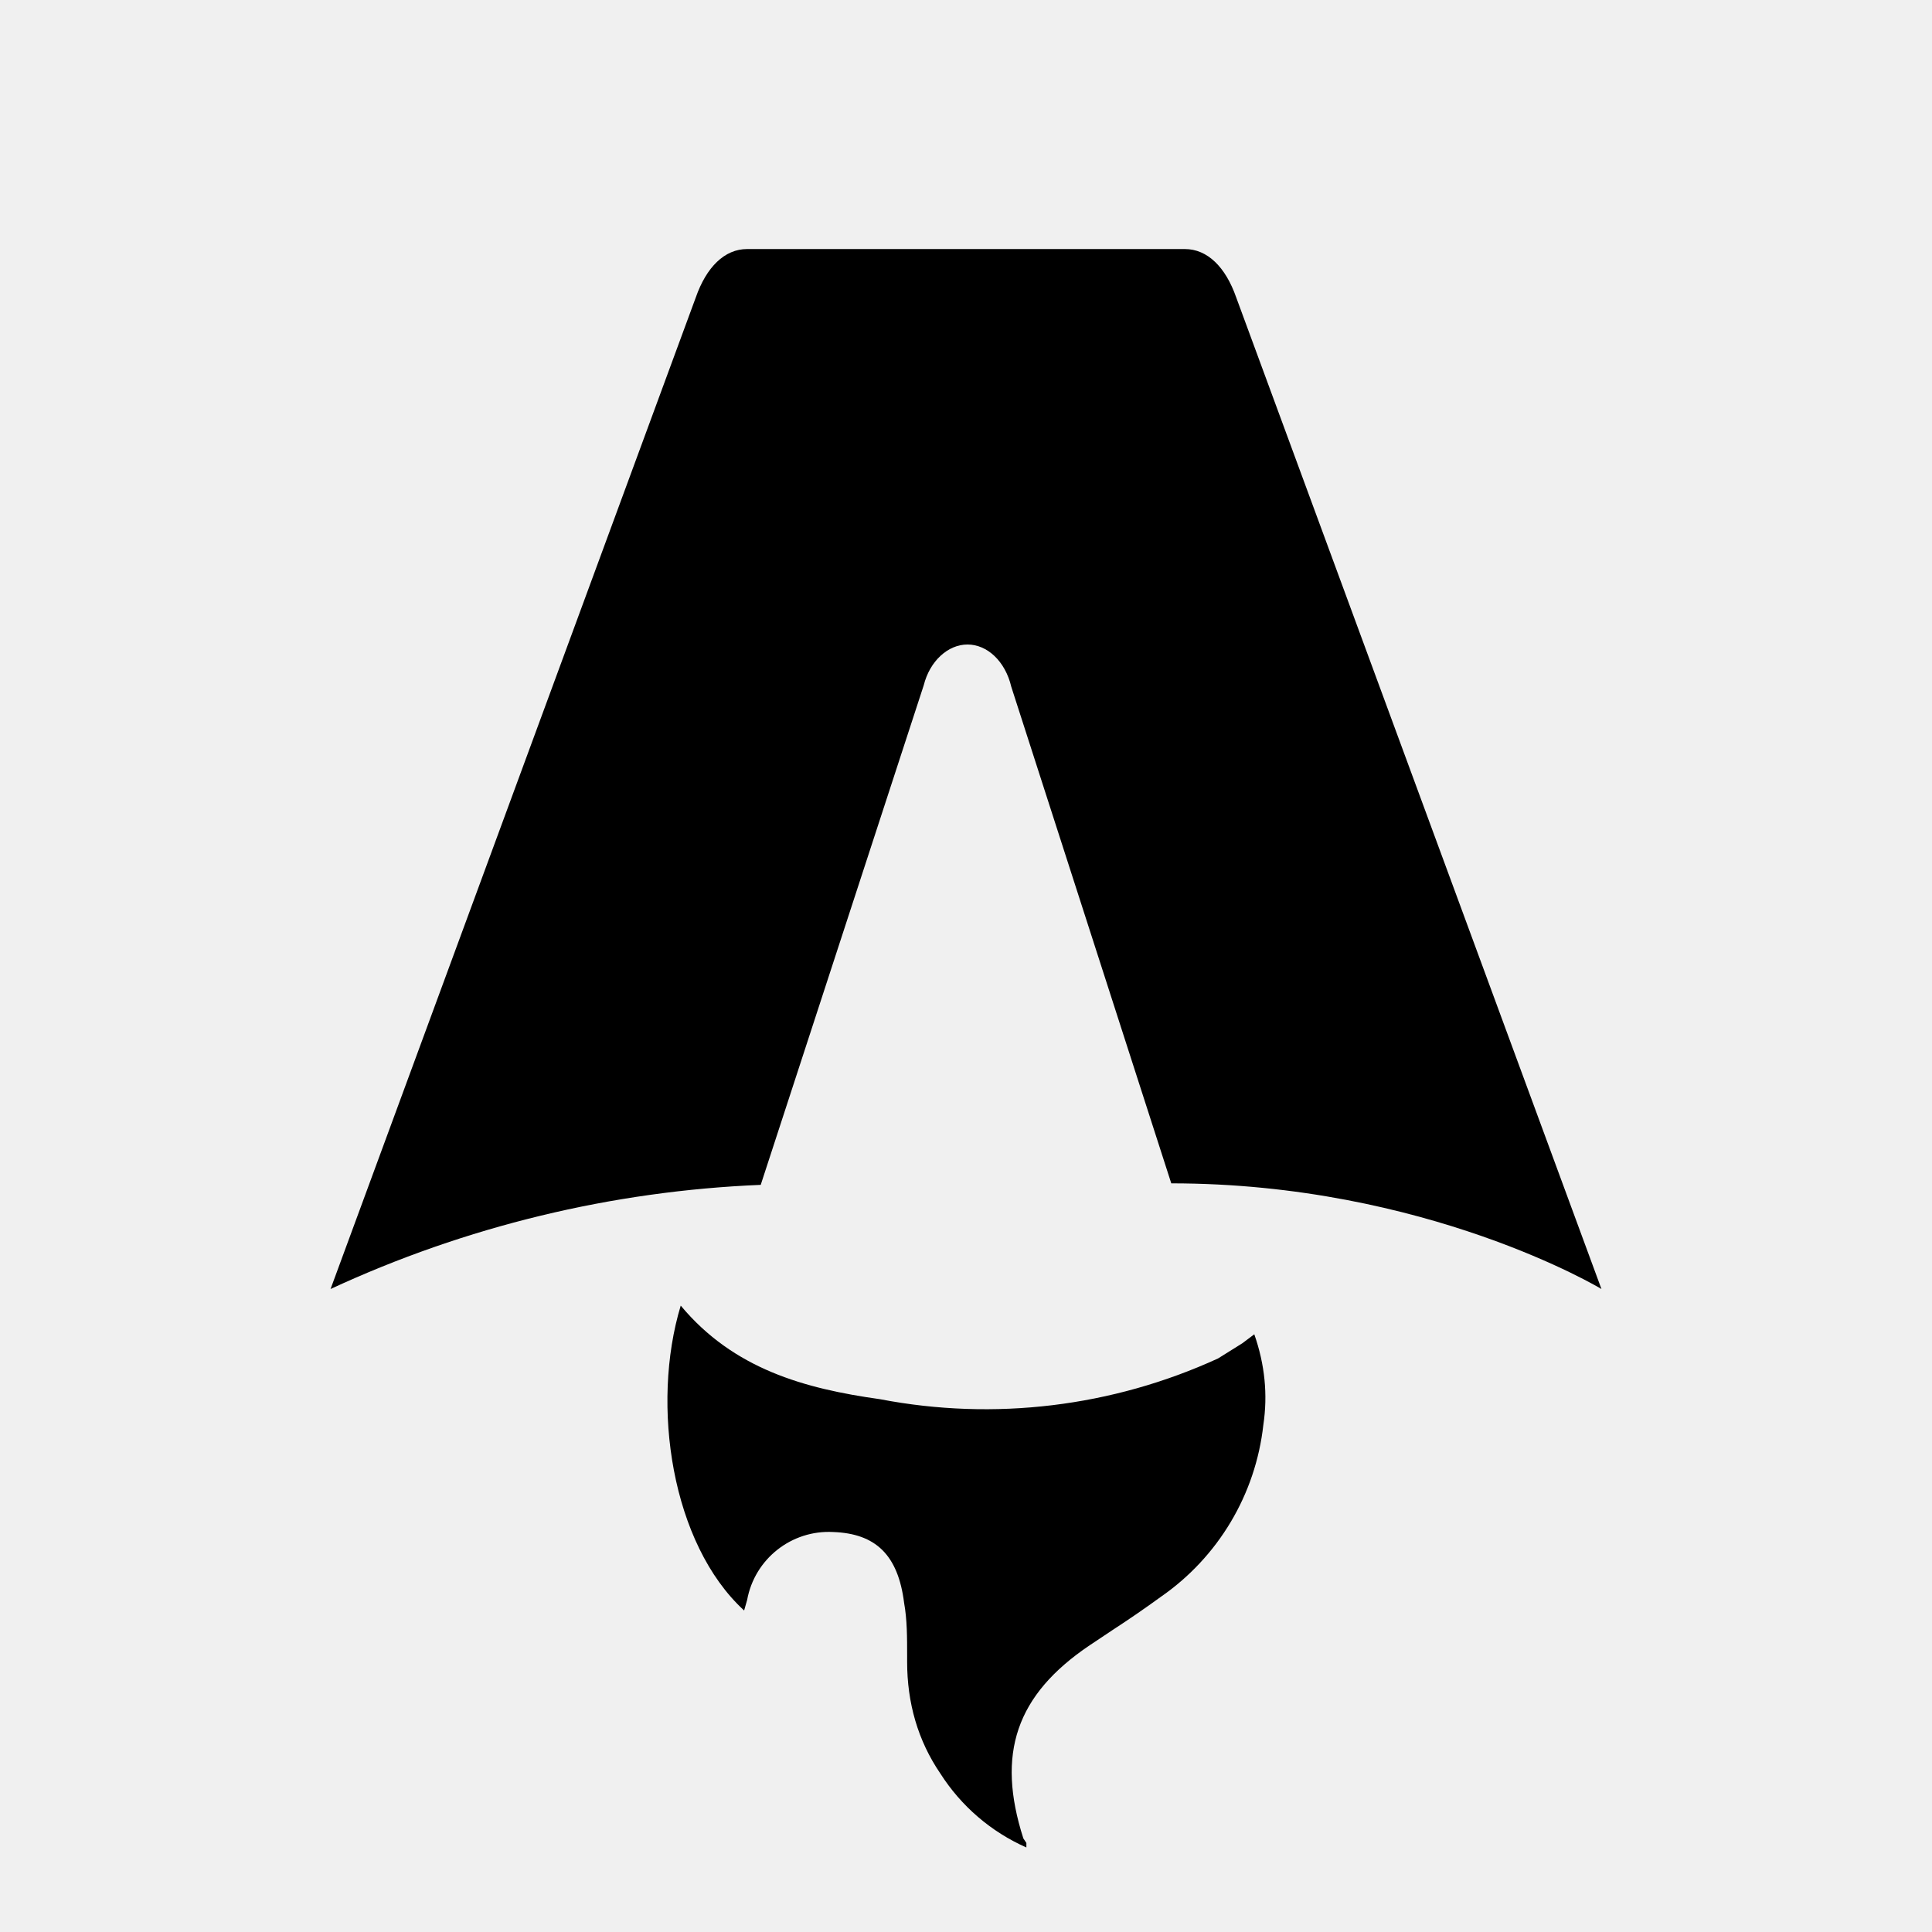
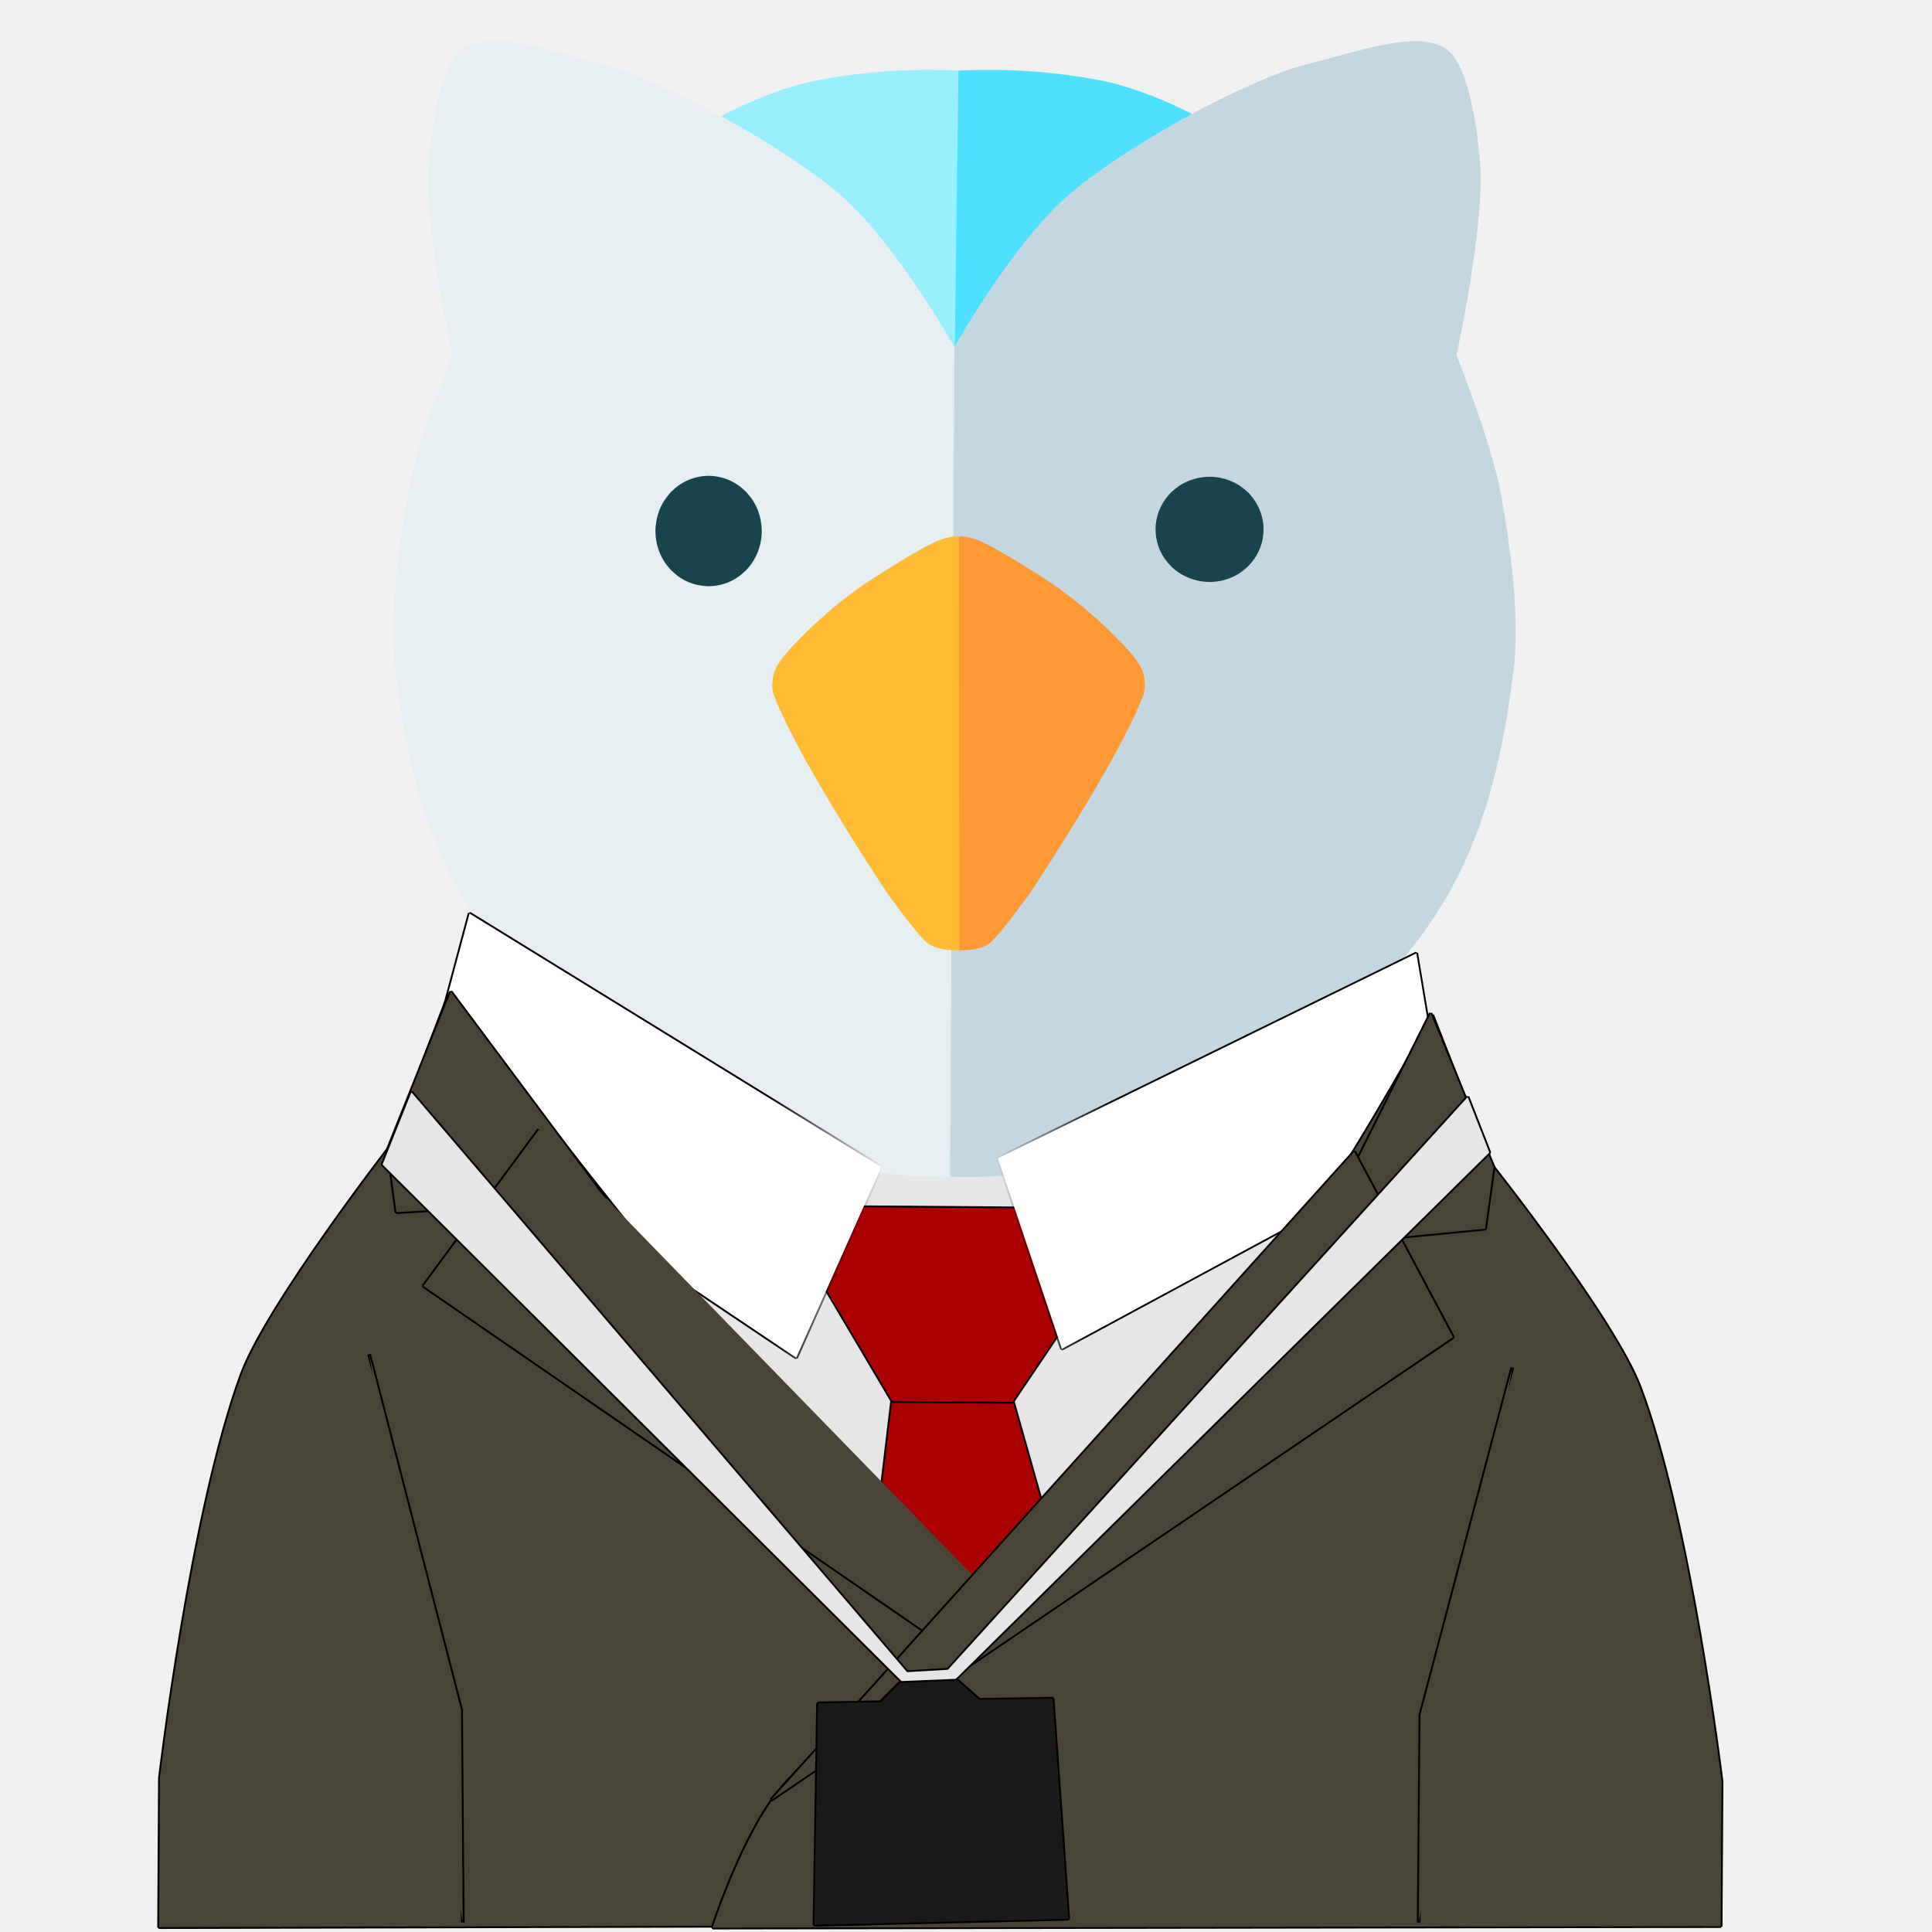
- <svg xmlns="http://www.w3.org/2000/svg" fill="none" viewBox="0 0 128 128">
-   <path d="M50.4 78.5a75.1 75.1 0 0 0-28.5 6.9l24.2-65.7c.7-2 1.9-3.2 3.4-3.2h29c1.5 0 2.7 1.2 3.4 3.2l24.2 65.7s-11.6-7-28.5-7L67 45.5c-.4-1.7-1.6-2.8-2.9-2.8-1.3 0-2.5 1.1-2.9 2.7L50.4 78.5Zm-1.1 28.2Zm-4.2-20.2c-2 6.6-.6 15.8 4.2 20.2a17.5 17.5 0 0 1 .2-.7 5.5 5.5 0 0 1 5.7-4.5c2.8.1 4.3 1.5 4.7 4.7.2 1.1.2 2.3.2 3.5v.4c0 2.7.7 5.2 2.2 7.4a13 13 0 0 0 5.7 4.9v-.3l-.2-.3c-1.8-5.6-.5-9.5 4.4-12.8l1.5-1a73 73 0 0 0 3.2-2.2 16 16 0 0 0 6.8-11.4c.3-2 .1-4-.6-6l-.8.6-1.6 1a37 37 0 0 1-22.4 2.7c-5-.7-9.7-2-13.2-6.2Z" />
-   <style>
-         path { fill: #000; }
-         @media (prefers-color-scheme: dark) {
-             path { fill: #FFF; }
-         }
-     </style>
+ <svg xmlns="http://www.w3.org/2000/svg" xmlns:xlink="http://www.w3.org/1999/xlink" xml:space="preserve" width="200" height="200">
+   <defs>
+     <linearGradient id="a">
+       <stop offset=".755" style="stop-color:#000;stop-opacity:1" />
+       <stop offset="1" style="stop-color:#000;stop-opacity:0" />
+     </linearGradient>
+     <linearGradient xlink:href="#a" id="b" x1="43.142" x2="91.401" y1="117.556" y2="117.556" gradientUnits="userSpaceOnUse" />
+     <linearGradient xlink:href="#a" id="c" x1="43.142" x2="91.401" y1="117.556" y2="117.556" gradientTransform="matrix(-.95937 -.09244 -.09251 .95855 202.001 12.534)" gradientUnits="userSpaceOnUse" />
+   </defs>
+   <g fill="none" fill-rule="evenodd" style="display:inline">
+     <path d="M52.553 119.8s30.22-.456 45.704-.497c15.483-.042 47.198.249 47.198.249l12.453 36.114-31.133 39.602-41.096-1.246-35.866-60.024Z" style="display:inline;fill:#e6e6e6;fill-opacity:1;stroke:#000;stroke-width:.378;stroke-linejoin:bevel;stroke-dasharray:none;stroke-dashoffset:0;stroke-opacity:1;paint-order:stroke fill markers" />
+     <g style="display:inline">
+       <path d="M70.16 15.143c1.248-1.727 8.745-5.768 14.55-6.849a62.2 62.2 0 0 1 14.555-.988l-.256 32.046L85.945 24.49s-19.028-4.86-15.785-9.347" style="display:inline;fill:#9ef;fill-opacity:1;stroke-width:.962" />
+       <path d="M128.326 15.143c-1.247-1.727-8.744-5.768-14.55-6.849a62.2 62.2 0 0 0-14.554-.988l-.43 32.507 13.75-15.323s19.028-4.86 15.784-9.347" style="display:inline;fill:#4de1ff;fill-opacity:1;stroke-width:.962" />
+       <path d="M47.98 4.986c-2.271 1.432-3.27 7.658-3.599 11.92-.5 6.489 2.443 19.83 2.443 19.83s-3.577 8.908-4.573 14.242-1.956 12.886-1.403 17.764c.625 5.524 1.544 10.257 2.842 14.45 1.298 4.195 2.975 7.85 5.116 11.22 2.142 3.368 4.748 6.45 7.905 9.498s6.91 6 11.207 9.291c3.335 2.554 11.664 5.946 18.662 7.453s12.662 1.131 12.662 1.131l-.441-85.857s-5.845-10.47-11.624-15.586C81.398 15.225 68.425 8.19 62.521 6.693c-5.903-1.497-11.573-3.577-14.54-1.707" style="fill:#e6eef2;fill-opacity:1" />
+       <path d="M149.617 5.004c2.271 1.432 3.27 7.658 3.599 11.92.5 6.489-2.443 19.83-2.443 19.83s3.577 8.908 4.573 14.242 1.956 12.886 1.403 17.764c-.625 5.524-1.544 10.257-2.842 14.45-1.298 4.195-2.975 7.85-5.116 11.22-2.142 3.368-4.748 6.45-7.905 9.498s-6.91 6-11.207 9.291c-3.335 2.554-11.664 5.945-18.661 7.453-6.998 1.507-12.663 1.131-12.663 1.131l.441-85.857s5.845-10.47 11.624-15.587 18.753-12.15 24.656-13.648 11.573-3.577 14.54-1.707" style="fill:#c4d6e0;fill-opacity:1" />
+       <path fill="#000" d="M73.355 60.682c-.352 0-.727-.045-1.079-.114a5.4 5.4 0 0 1-1.034-.32 5.7 5.7 0 0 1-.949-.525 8 8 0 0 1-.836-.708c-.24-.274-.482-.548-.68-.868a6 6 0 0 1-.509-.982 6.2 6.2 0 0 1-.416-2.192c0-.366.044-.754.11-1.12.066-.365.176-.707.306-1.073a6 6 0 0 1 .509-.982 9 9 0 0 1 .68-.868c.266-.25.55-.502.836-.708a5.7 5.7 0 0 1 .949-.525 5.4 5.4 0 0 1 1.034-.32 4.9 4.9 0 0 1 2.157 0c.35.069.705.183 1.035.32.328.137.638.32.946.525.287.206.57.457.837.708.242.275.484.571.682.868.198.32.374.64.506.982.132.366.243.708.309 1.074.063.365.11.753.11 1.119 0 1.507-.597 2.992-1.607 4.042-.267.252-.55.503-.837.708a5.6 5.6 0 0 1-.946.526 5.5 5.5 0 0 1-2.113.433m51.86-.438a5.8 5.8 0 0 1-3.961-1.59 8 8 0 0 1-.691-.827 5.7 5.7 0 0 1-.517-.936 5.6 5.6 0 0 1-.423-2.09c0-1.437.604-2.83 1.63-3.854.271-.24.56-.479.85-.675a6 6 0 0 1 .964-.5 5.8 5.8 0 0 1 1.051-.305 5.3 5.3 0 0 1 2.192 0c.356.065.716.174 1.051.305.333.13.649.304.962.5.29.196.579.436.85.675 1.026 1.023 1.632 2.417 1.632 3.854 0 .348-.047.718-.112 1.067a5.4 5.4 0 0 1-.313 1.023 8 8 0 0 1-.514.936 8 8 0 0 1-.693.827c-.271.24-.56.48-.85.675a6 6 0 0 1-.962.5c-.682.272-1.41.412-2.147.415" style="display:inline;fill:#17444d;fill-opacity:1;stroke-width:2.675" />
+       <path d="M99.137 98.36s2.246.177 3.39-.792c1.145-.968 4.183-5.24 4.183-5.24s8.52-12.805 11.316-19.548c.52-1.254.612-1.53.38-2.857-.22-1.266-1.888-2.946-2.758-3.835-3.93-4.017-7.768-6.349-7.768-6.349s-4.504-2.896-6.273-3.66c-1.77-.763-2.382-.514-2.382-.514z" style="display:inline;fill:#f93;fill-opacity:1" />
+       <path d="M99.33 98.36s-2.246.177-3.39-.792c-1.145-.968-4.183-5.24-4.183-5.24S83.237 79.524 80.44 72.78c-.52-1.254-.612-1.53-.38-2.857.22-1.266 1.888-2.946 2.758-3.835 3.93-4.017 7.768-6.349 7.768-6.349s4.504-2.896 6.273-3.66c1.77-.763 2.382-.514 2.382-.514z" style="display:inline;fill:#fb3;fill-opacity:1" />
+     </g>
+     <path d="m92.373 144.856-4.227 35.31 14.47 16.596 12.95-13.823-10.771-38.045z" style="display:inline;fill:#a00;fill-opacity:1;stroke:#000;stroke-width:.378;stroke-linejoin:bevel;stroke-dasharray:none;stroke-dashoffset:0;stroke-opacity:1;paint-order:stroke fill markers" />
+     <path d="m92.373 145.032 12.416.088 6.957-10.303-.705-9.686-24.392-.176-1.673 7.573z" style="display:inline;fill:#a00;fill-opacity:1;stroke:#000;stroke-width:.378;stroke-linejoin:bevel;stroke-dasharray:none;stroke-dashoffset:0;stroke-opacity:1;paint-order:stroke fill markers" />
+     <path d="m43.325 114.3 5.283-19.726 42.62 26.242-8.806 19.725z" style="fill:#fff;fill-opacity:1;stroke:url(#b);stroke-width:.378;stroke-linejoin:bevel;stroke-dasharray:none;stroke-dashoffset:0;stroke-opacity:1;paint-order:stroke fill markers" />
+     <path d="m149.863 118.091-3.244-19.395-43.317 21.214 6.624 19.721z" style="display:inline;fill:#fff;fill-opacity:1;stroke:url(#c);stroke-width:.364;stroke-linejoin:bevel;stroke-dasharray:none;stroke-dashoffset:0;stroke-opacity:1;paint-order:stroke fill markers" />
+     <path d="M40.507 118.526s-12.839 16.558-15.498 23.776c-5.194 14.095-8.454 41.74-8.454 41.74l-.088 15.454 123.545-.309s-37.688-31.055-53.275-47.11c-15.586-16.057-40.242-49.225-40.242-49.225Z" style="display:inline;fill:#484537;fill-opacity:1;stroke:#000;stroke-width:.378;stroke-linejoin:bevel;stroke-dasharray:none;stroke-dashoffset:0;stroke-opacity:1;paint-order:stroke fill markers" />
+     <path d="m46.67 102.676-6.515 16.29.88 6.517 21.662-1.321zM38.217 140.189l9.51 36.808.177 22.014" style="fill:#484537;fill-opacity:1;stroke:#000;stroke-width:.378;stroke-linejoin:bevel;stroke-dasharray:none;stroke-dashoffset:0;stroke-opacity:1;paint-order:stroke fill markers" />
+     <path d="m55.79 116.936-11.954 16.19 84.06 57.908" style="fill:#484537;fill-opacity:1;stroke:#000;stroke-width:.378;stroke-linejoin:bevel;stroke-dasharray:none;stroke-dashoffset:0;stroke-opacity:1;paint-order:stroke fill markers" />
+     <path d="M40.507 118.526s-12.839 16.558-15.498 23.776c-5.194 14.095-8.454 41.74-8.454 41.74l.093 15.348 104.344.158s-3.374-10.674-7.538-15.274c-9.084-10.036-30.955-30.35-34.818-34.18-15.882-15.75-32.141-47.242-32.141-47.242Z" style="display:inline;fill:#484537;fill-opacity:1;stroke:#000;stroke-width:.378;stroke-linejoin:bevel;stroke-dasharray:none;stroke-dashoffset:0;stroke-opacity:1;paint-order:stroke fill markers" transform="matrix(-1.00003 0 0 .97688 194.769 4.614)" />
+     <path d="m46.67 102.676-6.515 16.29.88 6.517 17.612 1.744zM38.217 140.189l9.51 36.808.177 22.014" style="fill:#484537;fill-opacity:1;stroke:#000;stroke-width:.378;stroke-linejoin:bevel;stroke-dasharray:none;stroke-dashoffset:0;stroke-opacity:1;paint-order:stroke fill markers" transform="matrix(-1.00003 0 0 .97688 194.769 4.614)" />
+     <path d="m54.579 117.329-10.215 19.65 70.568 49.038z" style="fill:#484537;fill-opacity:1;stroke:#000;stroke-width:.382;stroke-linecap:butt;stroke-linejoin:bevel;stroke-dasharray:none;stroke-dashoffset:0;stroke-opacity:1;paint-order:markers stroke fill" transform="matrix(-1.00003 0 0 .97688 194.769 4.614)" />
+     <path d="m42.59 113.076-2.989 7.472 54.048 53.798 4.981-.249 55.542-54.794-2.242-5.729-53.798 59.278-4.234.249z" style="fill:#e6e6e6;fill-opacity:1;stroke:#000;stroke-width:.378;stroke-linecap:butt;stroke-linejoin:bevel;stroke-dasharray:none;stroke-dashoffset:0;stroke-opacity:1;paint-order:markers stroke fill" />
+     <path d="m93.15 174.222-1.992 1.992-6.476.125-.373 22.914 26.276-.623-1.619-22.79-7.596.125-2.242-1.992z" style="fill:#1a1a1a;fill-opacity:1;stroke:#000;stroke-width:.378;stroke-linecap:butt;stroke-linejoin:bevel;stroke-dasharray:none;stroke-dashoffset:0;stroke-opacity:1;paint-order:markers stroke fill" />
+   </g>
</svg>
